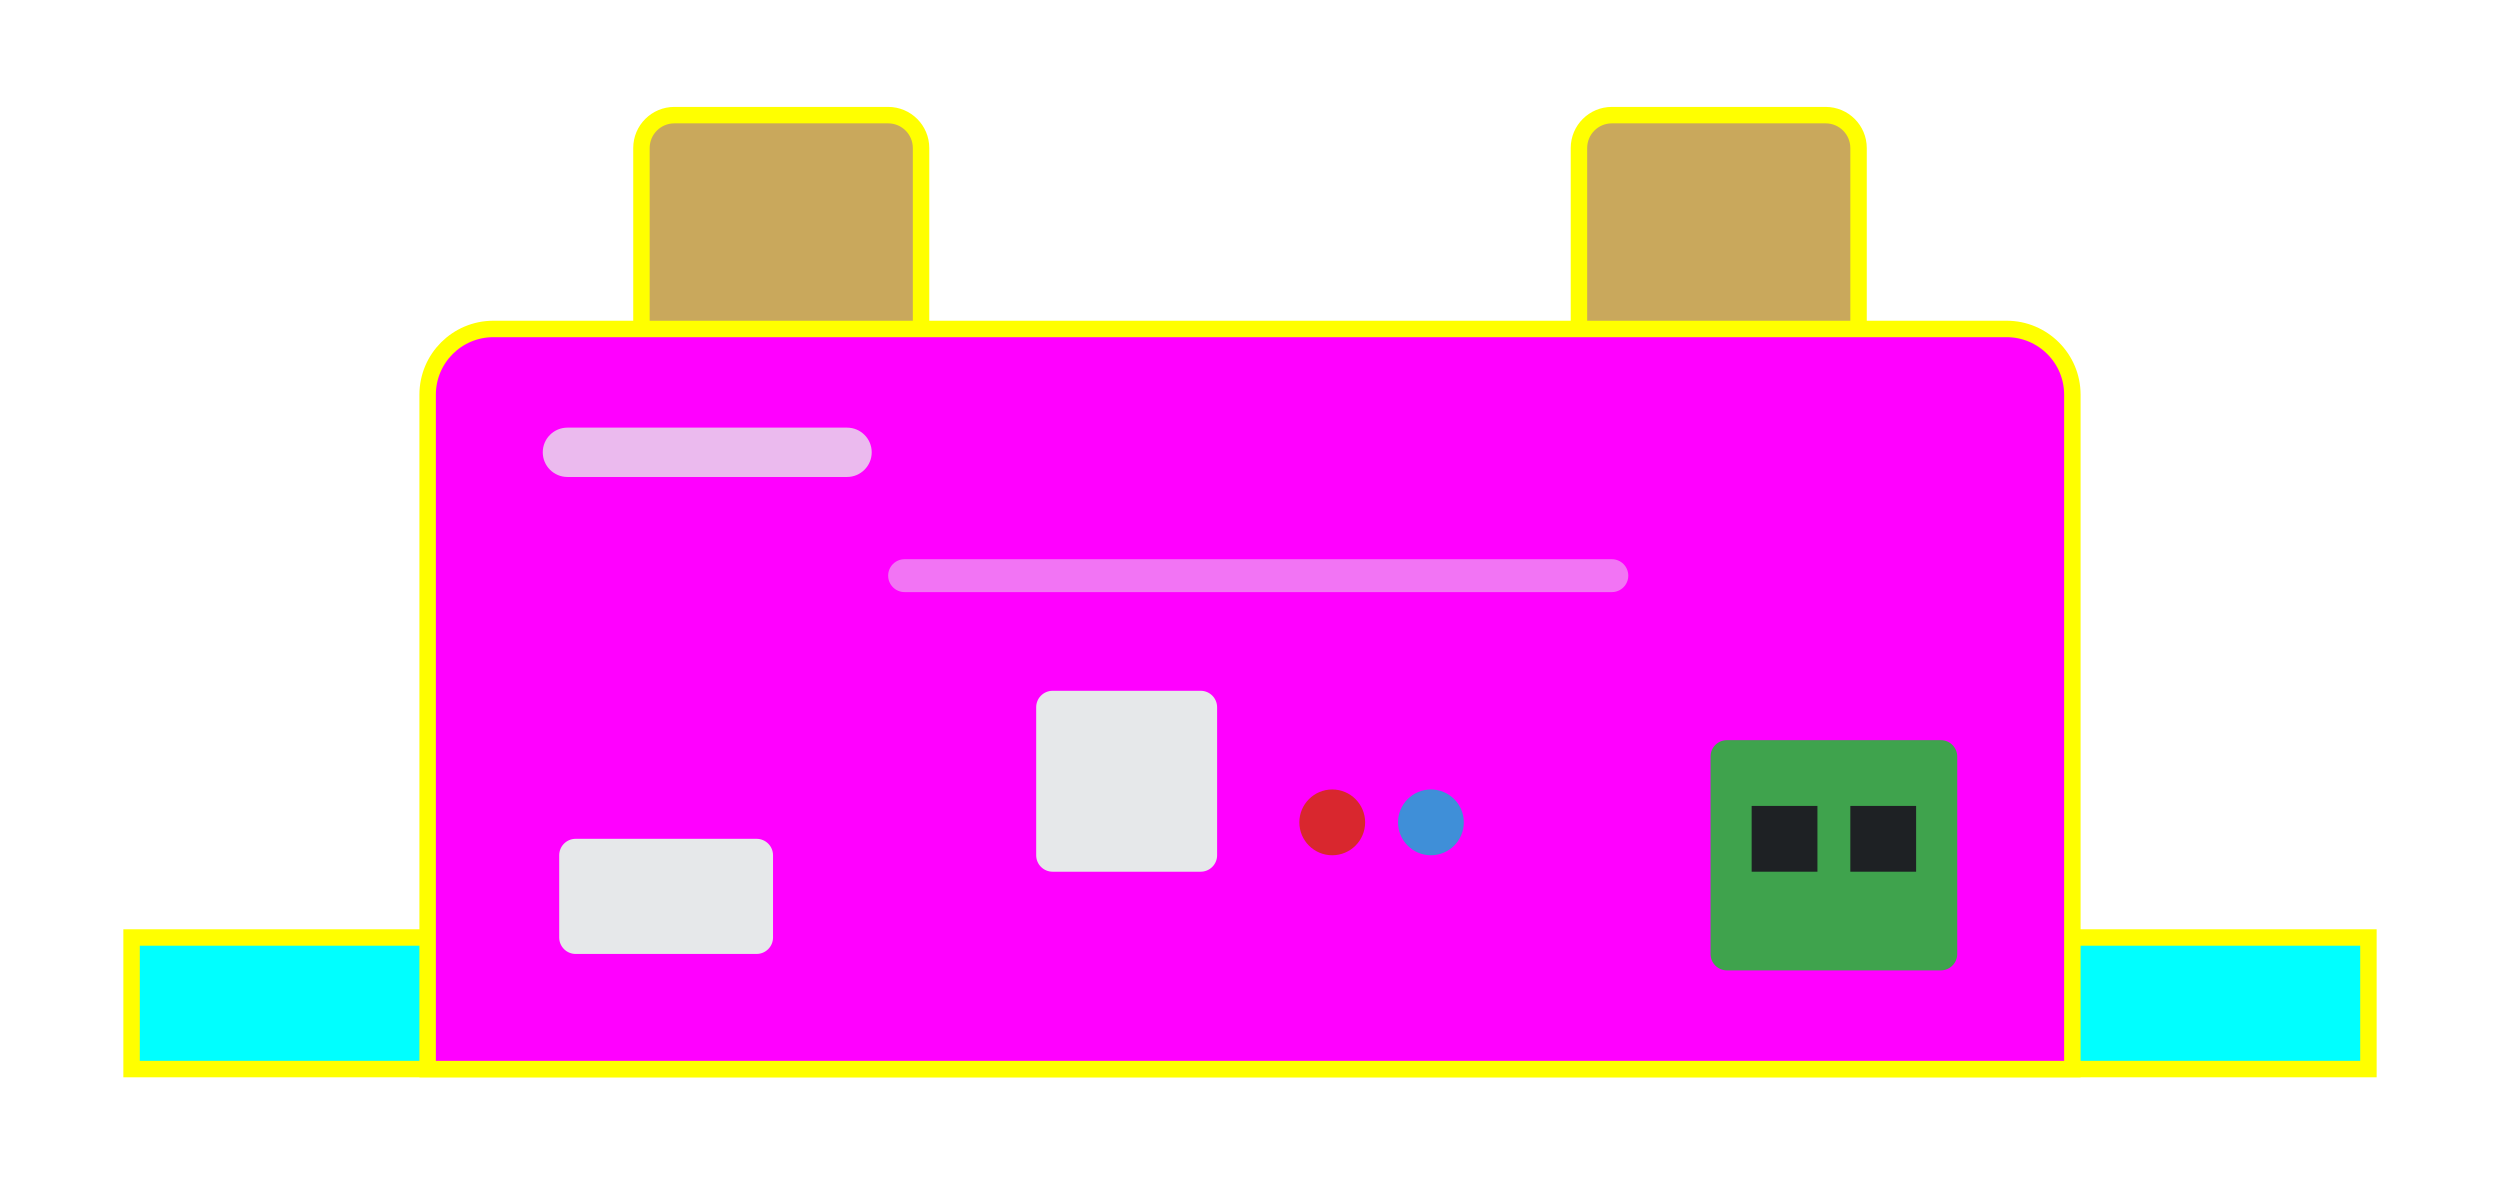
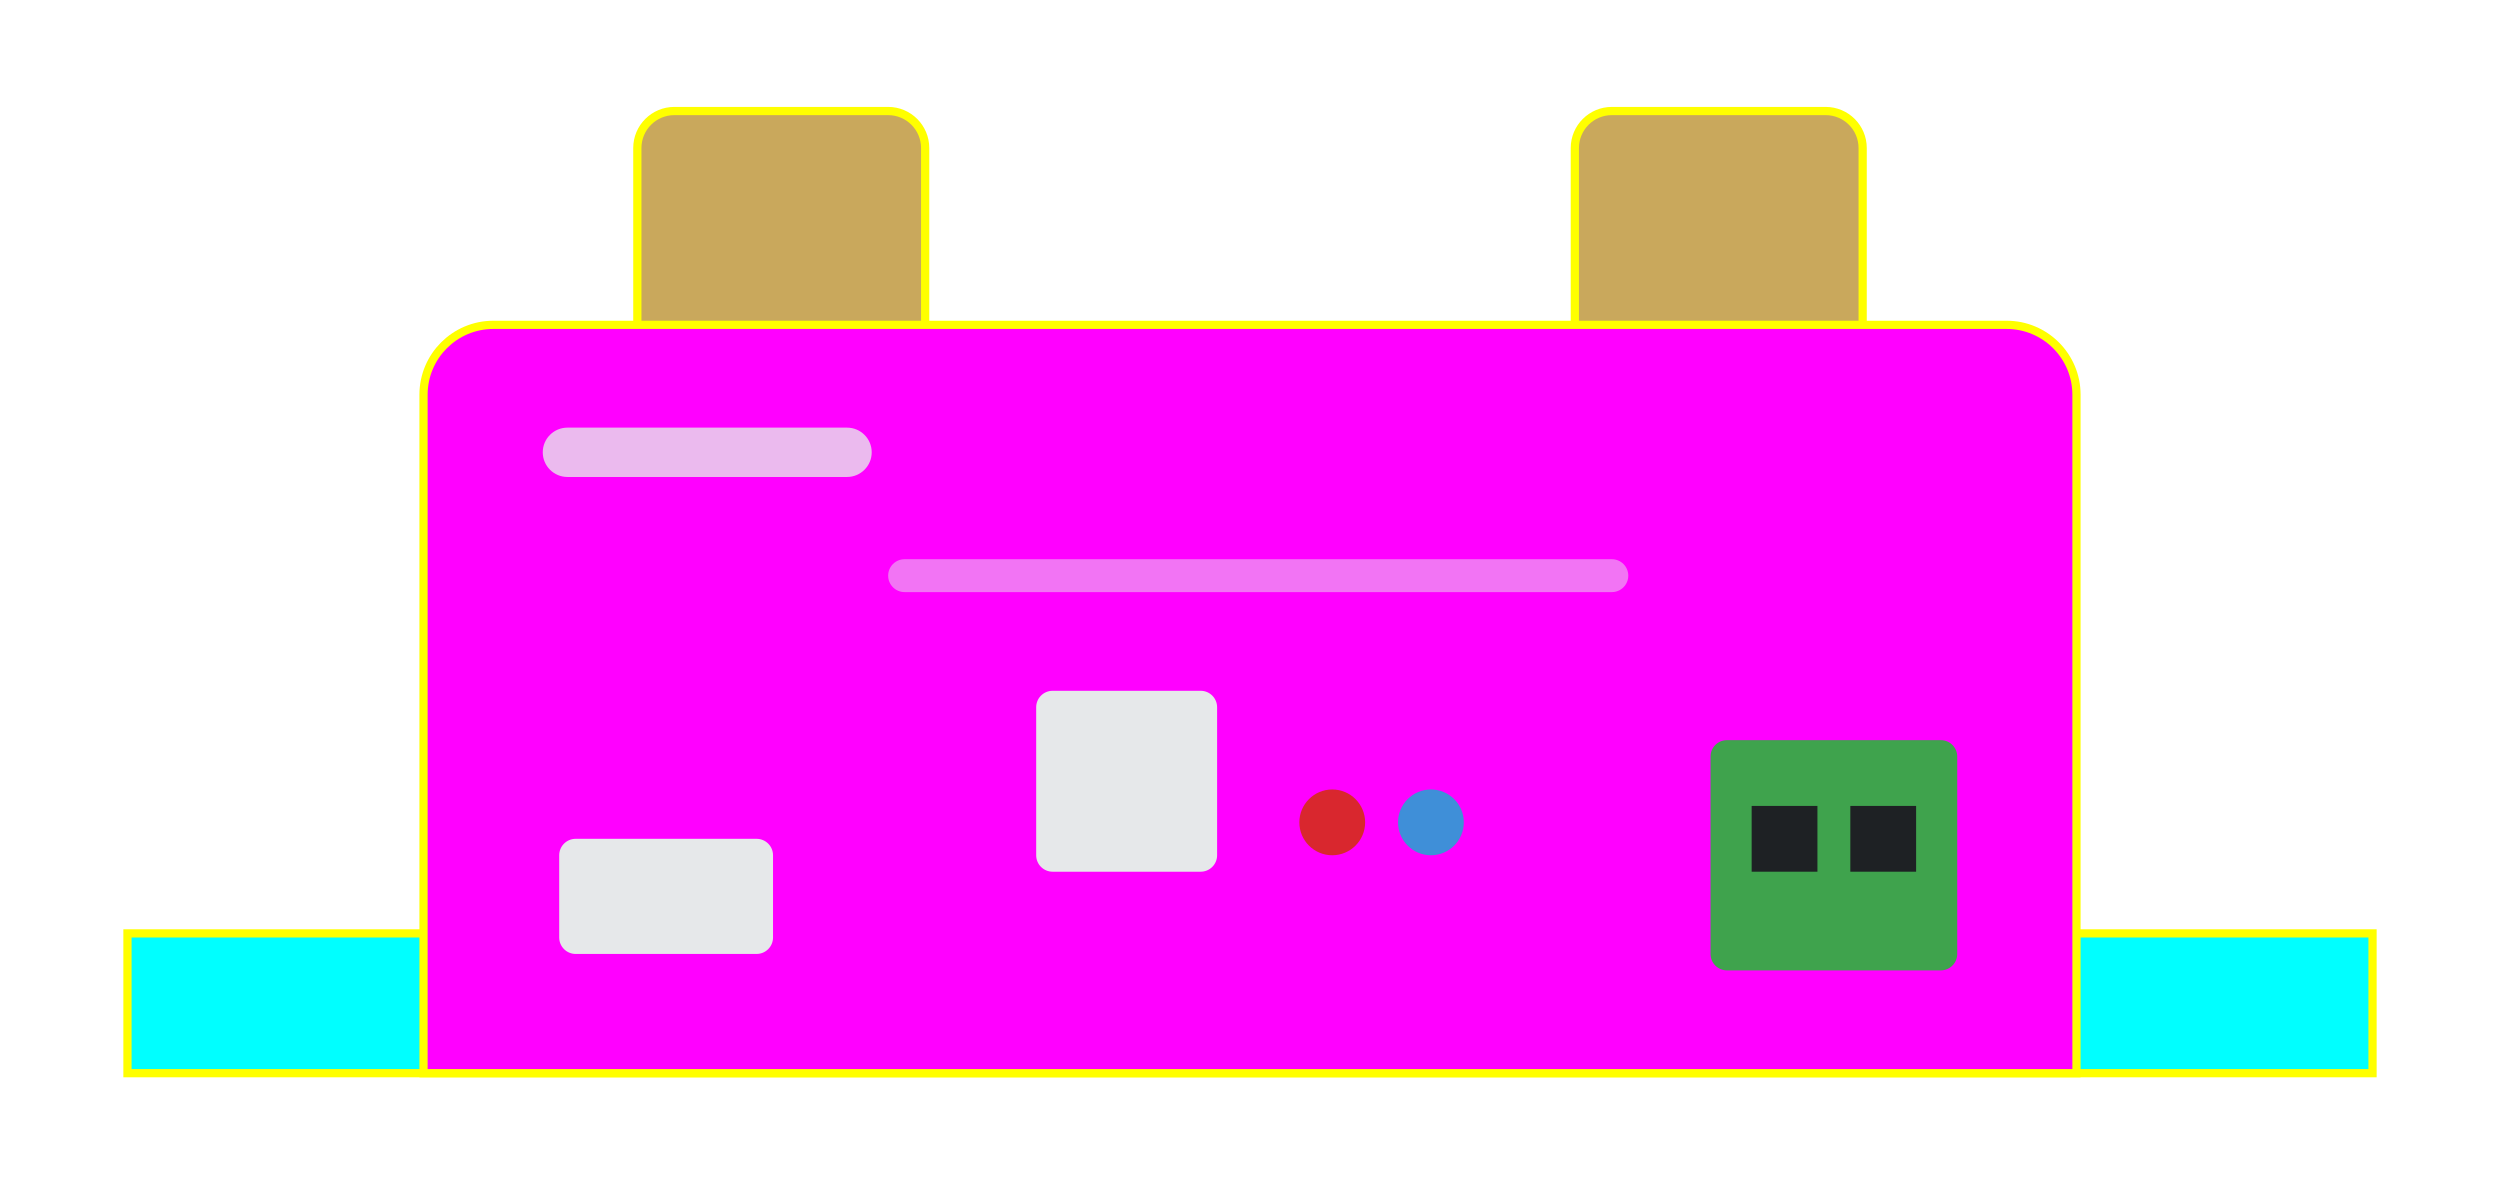
<svg xmlns="http://www.w3.org/2000/svg" viewBox="-12 -12 304 144" width="304" height="144">
  <style>
    .primary { fill: #FF00FF; }
    .secondary { fill: #00FFFF; }
    .light { fill: #E6E8EA; }
    .key { fill: #8A9096; }
    .brass { fill: #C9A85C; }
    .dark { fill: #1E2124; }
  </style>
  <g class="brass" stroke="#FFFF00" stroke-width="2" vector-effect="non-scaling-stroke">
    <rect x="66" y="2" width="34" height="30" rx="4" />
    <rect x="180" y="2" width="34" height="30" rx="4" />
  </g>
+   <g class="brass">
+     <rect x="66" y="2" width="34" height="30" rx="4" />
+     <rect x="180" y="2" width="34" height="30" rx="4" />
+   </g>
  <path class="secondary" stroke="#FFFF00" stroke-width="2" vector-effect="non-scaling-stroke" d="M4 102 h272 v16 h-272 z" />
+   <path class="secondary" d="M4 102 h272 v16 h-272 z" />
  <path class="primary" stroke="#FFFF00" stroke-width="2" vector-effect="non-scaling-stroke" d="M40 118 V36 a8 8 0 0 1 8 -8 H232 a8 8 0 0 1 8 8 V118 Z" />
+   <path class="primary" d="M40 118 V36 a8 8 0 0 1 8 -8 H232 a8 8 0 0 1 8 8 V118 Z" />
  <rect style="fill:#E6E8EA;fill-opacity:0.8" x="54" y="40" width="40" height="6" rx="3" />
  <rect style="fill:#E6E8EA;fill-opacity:0.5" x="96" y="56" width="90" height="4" rx="2" />
  <rect class="light" x="114" y="72" width="22" height="22" rx="2" />
  <circle cx="150" cy="88" r="4" style="fill:#D9272E" />
  <circle cx="162" cy="88" r="4" style="fill:#3F8FD8" />
  <rect class="light" x="56" y="90" width="26" height="14" rx="2" />
  <rect x="196" y="78" width="30" height="28" rx="2" style="fill:#3FA34D" />
  <g class="dark">
    <rect x="201" y="86" width="8" height="8" />
    <rect x="213" y="86" width="8" height="8" />
  </g>
</svg>
